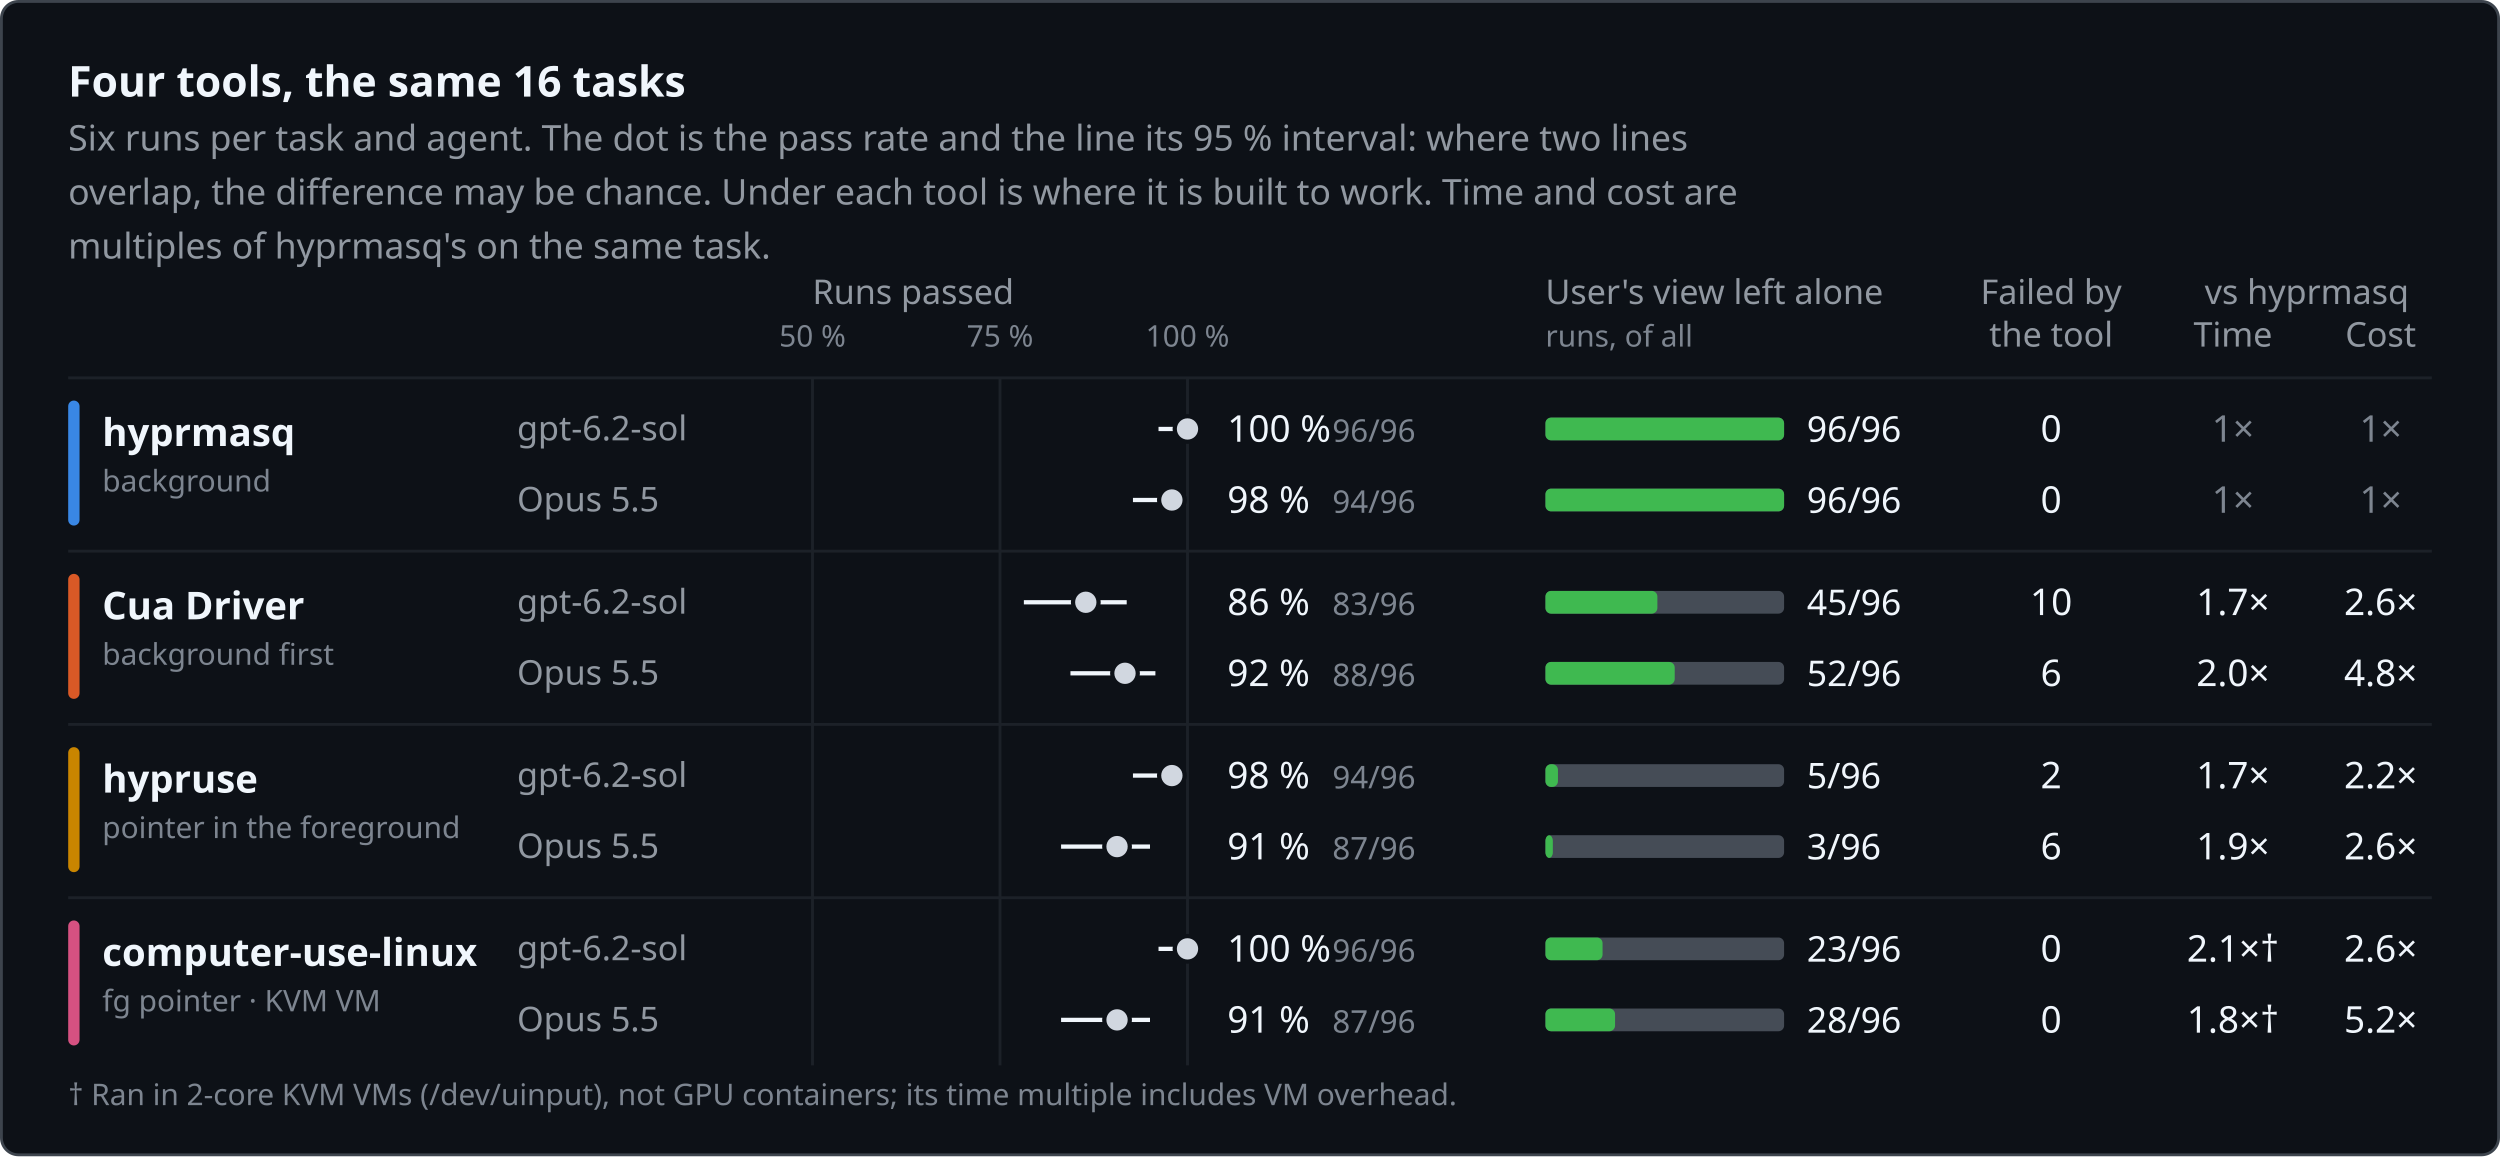
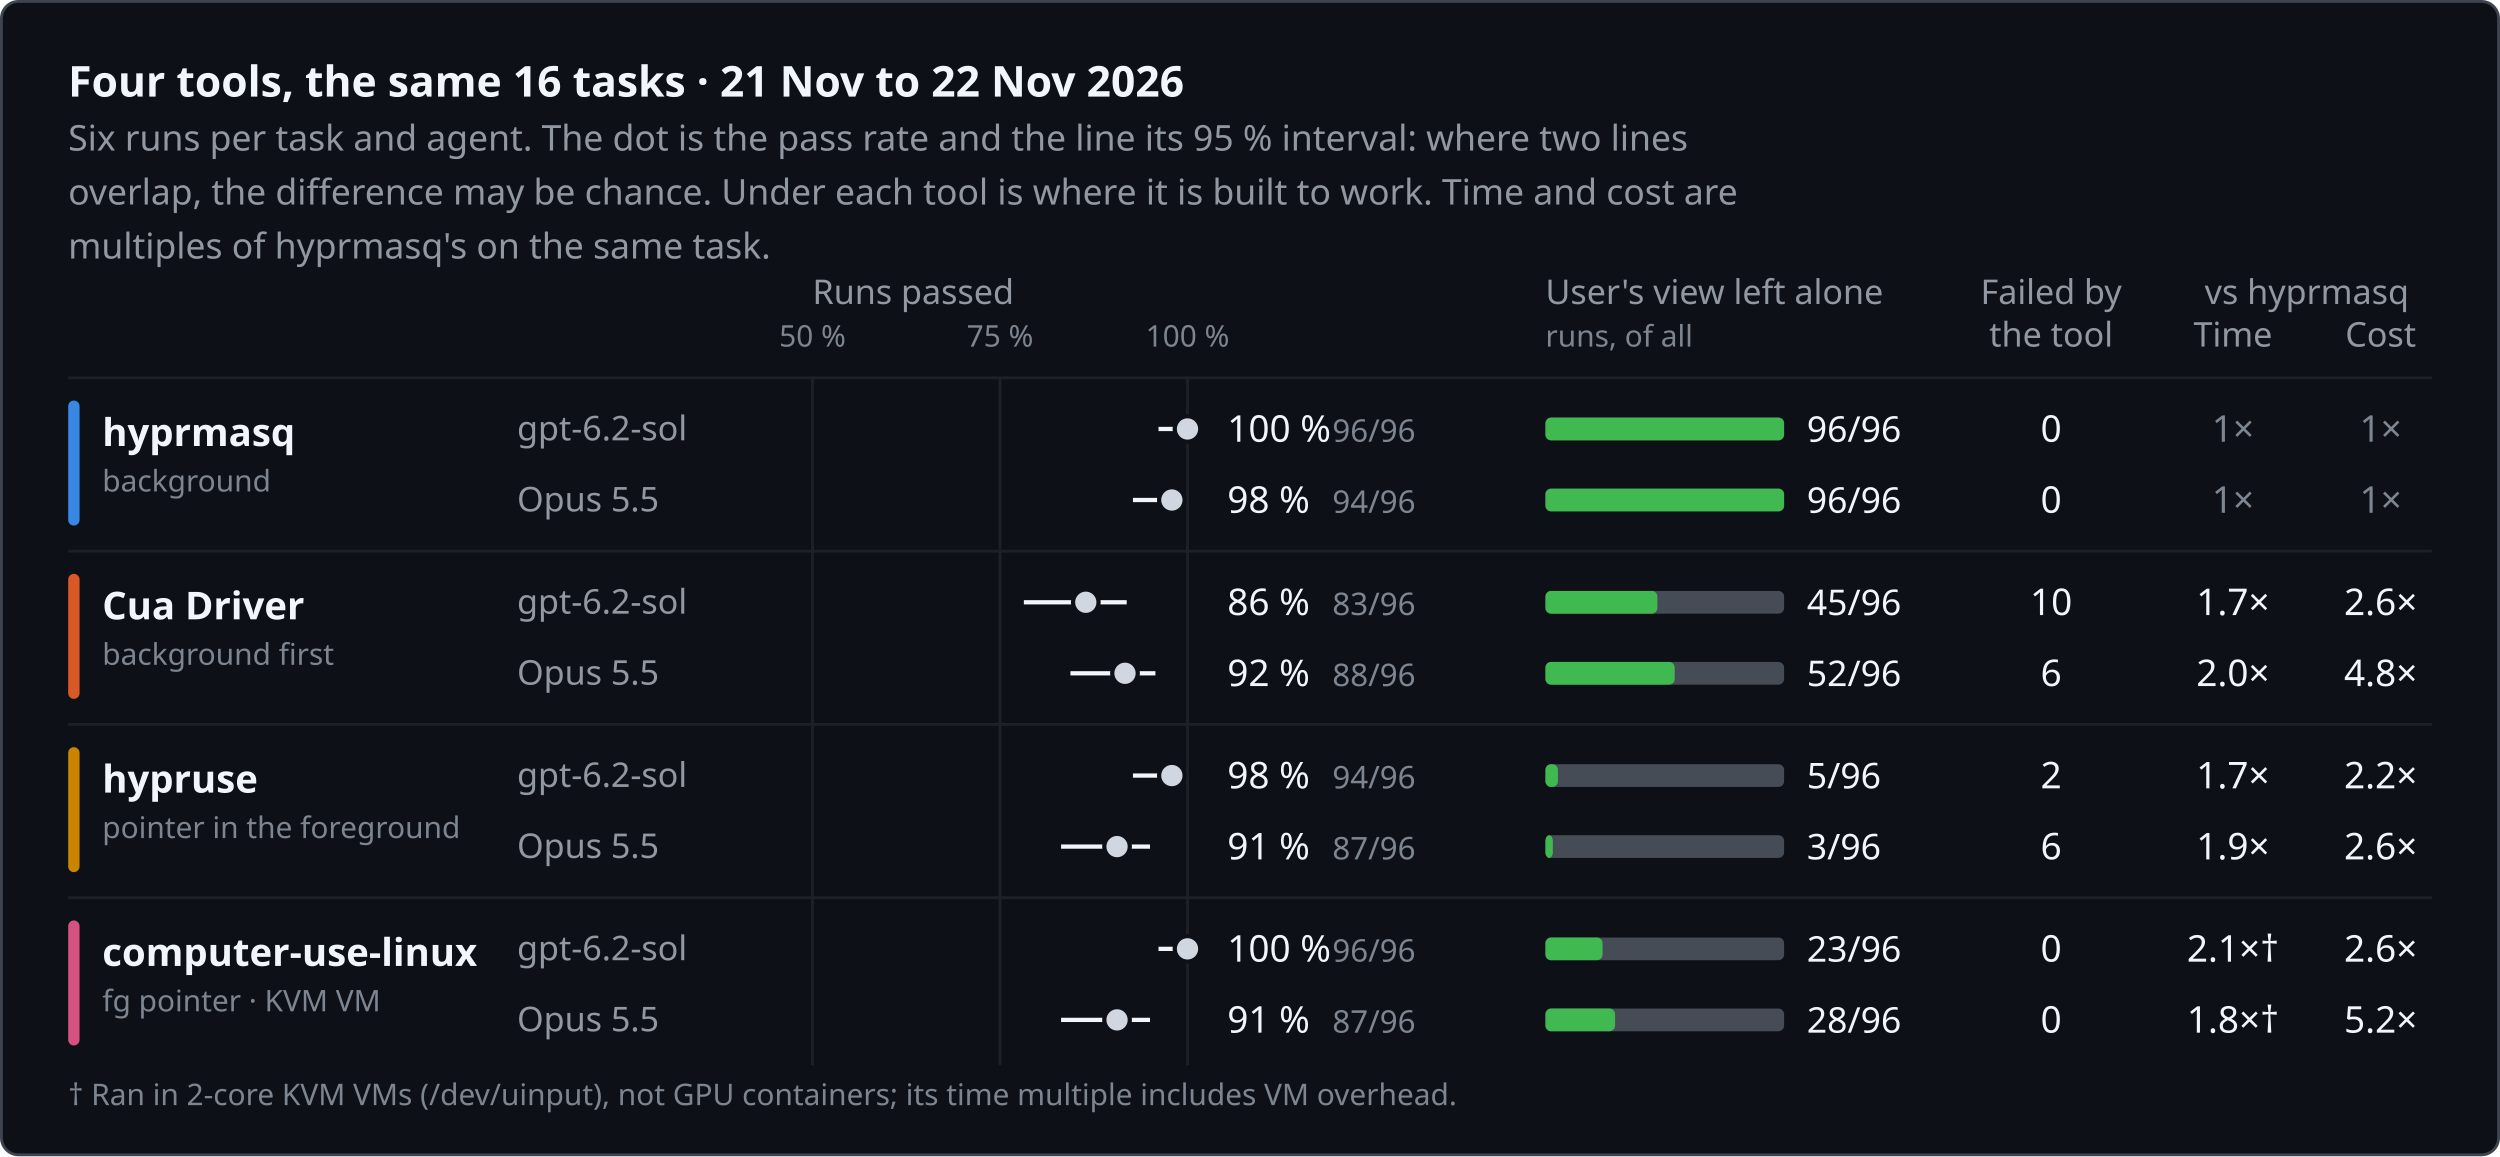
<svg xmlns="http://www.w3.org/2000/svg" width="880" height="407" viewBox="0 0 880 407" role="img" aria-label="Per tool and agent: the pass rate as a dot on its 95 % interval, the runs that left the user's view alone as a bar, the runs that failed because of the tool, and the time and cost as multiples of hyprmasq's.">
  <style>text{font-family:-apple-system, BlinkMacSystemFont, "Segoe UI", "Noto Sans", Helvetica, Arial, sans-serif;font-variant-numeric:tabular-nums}.t{fill:#f0f6fc}.t2{fill:#9198a1}.m{fill:#7d8590}.bg{fill:#0d1117;stroke:#3d444d}.grid{stroke:#1c2128;stroke-width:1}.axis{stroke:#3d444d;stroke-width:1}.tools{fill:#3987e5}.out{fill:#454c56}.dot{fill:#d1d7e0;stroke:#0d1117;stroke-width:1.5}.miss{fill:#0d1117;stroke:#f85149;stroke-width:1.75}.pass{fill:#3fb950}.fail{fill:#0d1117;stroke:#f85149;stroke-width:1.75}.cut{stroke:#0d1117;stroke-width:2}.whisker{stroke:#f0f6fc;stroke-width:1.5}.s0{fill:#3987e5}.s1{fill:#d95926}.s2{fill:#199e70}.s3{fill:#c98500}.s4{fill:#d55181}.s5{fill:#008300}.s6{fill:#9085e9}.s7{fill:#e66767}</style>
  <rect x="0.5" y="0.5" width="879" height="406" rx="6" class="bg" />
-   <text x="24" y="34" class="t" font-size="15" font-weight="600">Four tools, the same 16 tasks</text>
+   <text x="24" y="34" class="t" font-size="15" font-weight="600">Four tools, the same 16 tasks · 21 Nov to 22 Nov 2026</text>
  <text x="24" y="53" class="t2" font-size="12.5">Six runs per task and agent. The dot is the pass rate and the line its 95 % interval: where two lines</text>
  <text x="24" y="72" class="t2" font-size="12.5">overlap, the difference may be chance. Under each tool is where it is built to work. Time and cost are</text>
  <text x="24" y="91" class="t2" font-size="12.5">multiples of hyprmasq's on the same task.</text>
  <text x="286" y="107" class="t2" font-size="12">Runs passed</text>
  <text x="286" y="122" class="m" font-size="10.5" text-anchor="middle">50 %</text>
  <text x="352" y="122" class="m" font-size="10.5" text-anchor="middle">75 %</text>
  <text x="418" y="122" class="m" font-size="10.5" text-anchor="middle">100 %</text>
  <text x="544" y="107" class="t2" font-size="12">User's view left alone</text>
  <text x="544" y="122" class="m" font-size="10.5">runs, of all</text>
  <text x="722" y="107" class="t2" font-size="12" text-anchor="middle">Failed by</text>
  <text x="722" y="122" class="t2" font-size="12" text-anchor="middle">the tool</text>
  <text x="812" y="107" class="t2" font-size="12" text-anchor="middle">vs hyprmasq</text>
  <text x="786" y="122" class="t2" font-size="12" text-anchor="middle">Time</text>
  <text x="838" y="122" class="t2" font-size="12" text-anchor="middle">Cost</text>
  <line x1="286" y1="133" x2="286" y2="375" class="grid" />
  <line x1="352" y1="133" x2="352" y2="375" class="grid" />
  <line x1="418" y1="133" x2="418" y2="375" class="grid" />
  <line x1="24" y1="133" x2="856" y2="133" class="grid" />
  <rect x="24" y="141" width="4" height="44" class="s0" rx="2" />
  <text x="36" y="157" class="t" font-size="13.5" font-weight="600">hyprmasq</text>
  <text x="36" y="173" class="m" font-size="10.5">background</text>
  <text x="182" y="155" class="t2" font-size="12">gpt-6.2-sol</text>
  <line x1="407.8" y1="151" x2="418" y2="151" class="whisker" />
  <circle cx="418" cy="151" r="4.5" class="dot" />
  <text x="432" y="155.5" class="t" font-size="13">100 %</text>
  <text x="469" y="155.5" class="m" font-size="11">96/96</text>
  <rect x="544" y="147" width="84" height="8" class="out" rx="2" />
  <rect x="544" y="147" width="84" height="8" class="pass" rx="2" />
  <text x="636" y="155.5" class="t" font-size="12.5">96/96</text>
  <text x="722" y="155.5" class="t" font-size="13" text-anchor="middle">0</text>
  <text x="786" y="155.5" class="m" font-size="13" text-anchor="middle">1×</text>
  <text x="838" y="155.5" class="m" font-size="13" text-anchor="middle">1×</text>
  <text x="182" y="180" class="t2" font-size="12">Opus 5.5</text>
  <line x1="398.8" y1="176" x2="416.5" y2="176" class="whisker" />
  <circle cx="412.5" cy="176" r="4.5" class="dot" />
  <text x="432" y="180.5" class="t" font-size="13">98 %</text>
  <text x="469" y="180.5" class="m" font-size="11">94/96</text>
  <rect x="544" y="172" width="84" height="8" class="out" rx="2" />
  <rect x="544" y="172" width="84" height="8" class="pass" rx="2" />
  <text x="636" y="180.5" class="t" font-size="12.5">96/96</text>
  <text x="722" y="180.5" class="t" font-size="13" text-anchor="middle">0</text>
  <text x="786" y="180.5" class="m" font-size="13" text-anchor="middle">1×</text>
  <text x="838" y="180.5" class="m" font-size="13" text-anchor="middle">1×</text>
  <line x1="24" y1="194" x2="856" y2="194" class="grid" />
  <rect x="24" y="202" width="4" height="44" class="s1" rx="2" />
  <text x="36" y="218" class="t" font-size="13.5" font-weight="600">Cua Driver</text>
  <text x="36" y="234" class="m" font-size="10.5">background first</text>
  <text x="182" y="216" class="t2" font-size="12">gpt-6.2-sol</text>
  <line x1="360.4" y1="212" x2="396.6" y2="212" class="whisker" />
  <circle cx="382.2" cy="212" r="4.5" class="dot" />
  <text x="432" y="216.5" class="t" font-size="13">86 %</text>
  <text x="469" y="216.5" class="m" font-size="11">83/96</text>
  <rect x="544" y="208" width="84" height="8" class="out" rx="2" />
  <rect x="544" y="208" width="39.4" height="8" class="pass" rx="2" />
  <text x="636" y="216.5" class="t" font-size="12.5">45/96</text>
  <text x="722" y="216.5" class="t" font-size="13" text-anchor="middle">10</text>
  <text x="786" y="216.5" class="t" font-size="13" text-anchor="middle">1.7×</text>
  <text x="838" y="216.5" class="t" font-size="13" text-anchor="middle">2.6×</text>
  <text x="182" y="241" class="t2" font-size="12">Opus 5.5</text>
  <line x1="376.8" y1="237" x2="406.7" y2="237" class="whisker" />
  <circle cx="396" cy="237" r="4.5" class="dot" />
  <text x="432" y="241.5" class="t" font-size="13">92 %</text>
  <text x="469" y="241.5" class="m" font-size="11">88/96</text>
  <rect x="544" y="233" width="84" height="8" class="out" rx="2" />
  <rect x="544" y="233" width="45.5" height="8" class="pass" rx="2" />
  <text x="636" y="241.5" class="t" font-size="12.5">52/96</text>
  <text x="722" y="241.5" class="t" font-size="13" text-anchor="middle">6</text>
  <text x="786" y="241.5" class="t" font-size="13" text-anchor="middle">2.0×</text>
  <text x="838" y="241.5" class="t" font-size="13" text-anchor="middle">4.8×</text>
  <line x1="24" y1="255" x2="856" y2="255" class="grid" />
  <rect x="24" y="263" width="4" height="44" class="s3" rx="2" />
  <text x="36" y="279" class="t" font-size="13.5" font-weight="600">hypruse</text>
  <text x="36" y="295" class="m" font-size="10.5">pointer in the foreground</text>
  <text x="182" y="277" class="t2" font-size="12">gpt-6.2-sol</text>
  <line x1="398.8" y1="273" x2="416.5" y2="273" class="whisker" />
  <circle cx="412.5" cy="273" r="4.5" class="dot" />
  <text x="432" y="277.5" class="t" font-size="13">98 %</text>
  <text x="469" y="277.5" class="m" font-size="11">94/96</text>
  <rect x="544" y="269" width="84" height="8" class="out" rx="2" />
  <rect x="544" y="269" width="4.4" height="8" class="pass" rx="2" />
  <text x="636" y="277.5" class="t" font-size="12.5">5/96</text>
  <text x="722" y="277.5" class="t" font-size="13" text-anchor="middle">2</text>
  <text x="786" y="277.5" class="t" font-size="13" text-anchor="middle">1.7×</text>
  <text x="838" y="277.5" class="t" font-size="13" text-anchor="middle">2.2×</text>
  <text x="182" y="302" class="t2" font-size="12">Opus 5.5</text>
  <line x1="373.5" y1="298" x2="404.8" y2="298" class="whisker" />
  <circle cx="393.2" cy="298" r="4.5" class="dot" />
  <text x="432" y="302.5" class="t" font-size="13">91 %</text>
  <text x="469" y="302.5" class="m" font-size="11">87/96</text>
  <rect x="544" y="294" width="84" height="8" class="out" rx="2" />
  <rect x="544" y="294" width="2.6" height="8" class="pass" rx="2" />
  <text x="636" y="302.5" class="t" font-size="12.5">3/96</text>
  <text x="722" y="302.5" class="t" font-size="13" text-anchor="middle">6</text>
  <text x="786" y="302.5" class="t" font-size="13" text-anchor="middle">1.9×</text>
  <text x="838" y="302.5" class="t" font-size="13" text-anchor="middle">2.6×</text>
  <line x1="24" y1="316" x2="856" y2="316" class="grid" />
  <rect x="24" y="324" width="4" height="44" class="s4" rx="2" />
  <text x="36" y="340" class="t" font-size="13.5" font-weight="600">computer-use-linux</text>
  <text x="36" y="356" class="m" font-size="10.5">fg pointer · KVM VM</text>
  <text x="182" y="338" class="t2" font-size="12">gpt-6.2-sol</text>
  <line x1="407.8" y1="334" x2="418" y2="334" class="whisker" />
  <circle cx="418" cy="334" r="4.5" class="dot" />
  <text x="432" y="338.5" class="t" font-size="13">100 %</text>
  <text x="469" y="338.5" class="m" font-size="11">96/96</text>
  <rect x="544" y="330" width="84" height="8" class="out" rx="2" />
  <rect x="544" y="330" width="20.1" height="8" class="pass" rx="2" />
  <text x="636" y="338.5" class="t" font-size="12.5">23/96</text>
  <text x="722" y="338.5" class="t" font-size="13" text-anchor="middle">0</text>
  <text x="786" y="338.5" class="t" font-size="13" text-anchor="middle">2.1×†</text>
  <text x="838" y="338.5" class="t" font-size="13" text-anchor="middle">2.6×</text>
  <text x="182" y="363" class="t2" font-size="12">Opus 5.5</text>
  <line x1="373.5" y1="359" x2="404.8" y2="359" class="whisker" />
  <circle cx="393.2" cy="359" r="4.5" class="dot" />
  <text x="432" y="363.5" class="t" font-size="13">91 %</text>
  <text x="469" y="363.5" class="m" font-size="11">87/96</text>
  <rect x="544" y="355" width="84" height="8" class="out" rx="2" />
  <rect x="544" y="355" width="24.5" height="8" class="pass" rx="2" />
  <text x="636" y="363.5" class="t" font-size="12.5">28/96</text>
  <text x="722" y="363.5" class="t" font-size="13" text-anchor="middle">0</text>
  <text x="786" y="363.5" class="t" font-size="13" text-anchor="middle">1.8×†</text>
  <text x="838" y="363.5" class="t" font-size="13" text-anchor="middle">5.2×</text>
  <text x="24" y="389" class="m" font-size="10.5">† Ran in 2-core KVM VMs (/dev/uinput), not GPU containers; its time multiple includes VM overhead.</text>
</svg>
